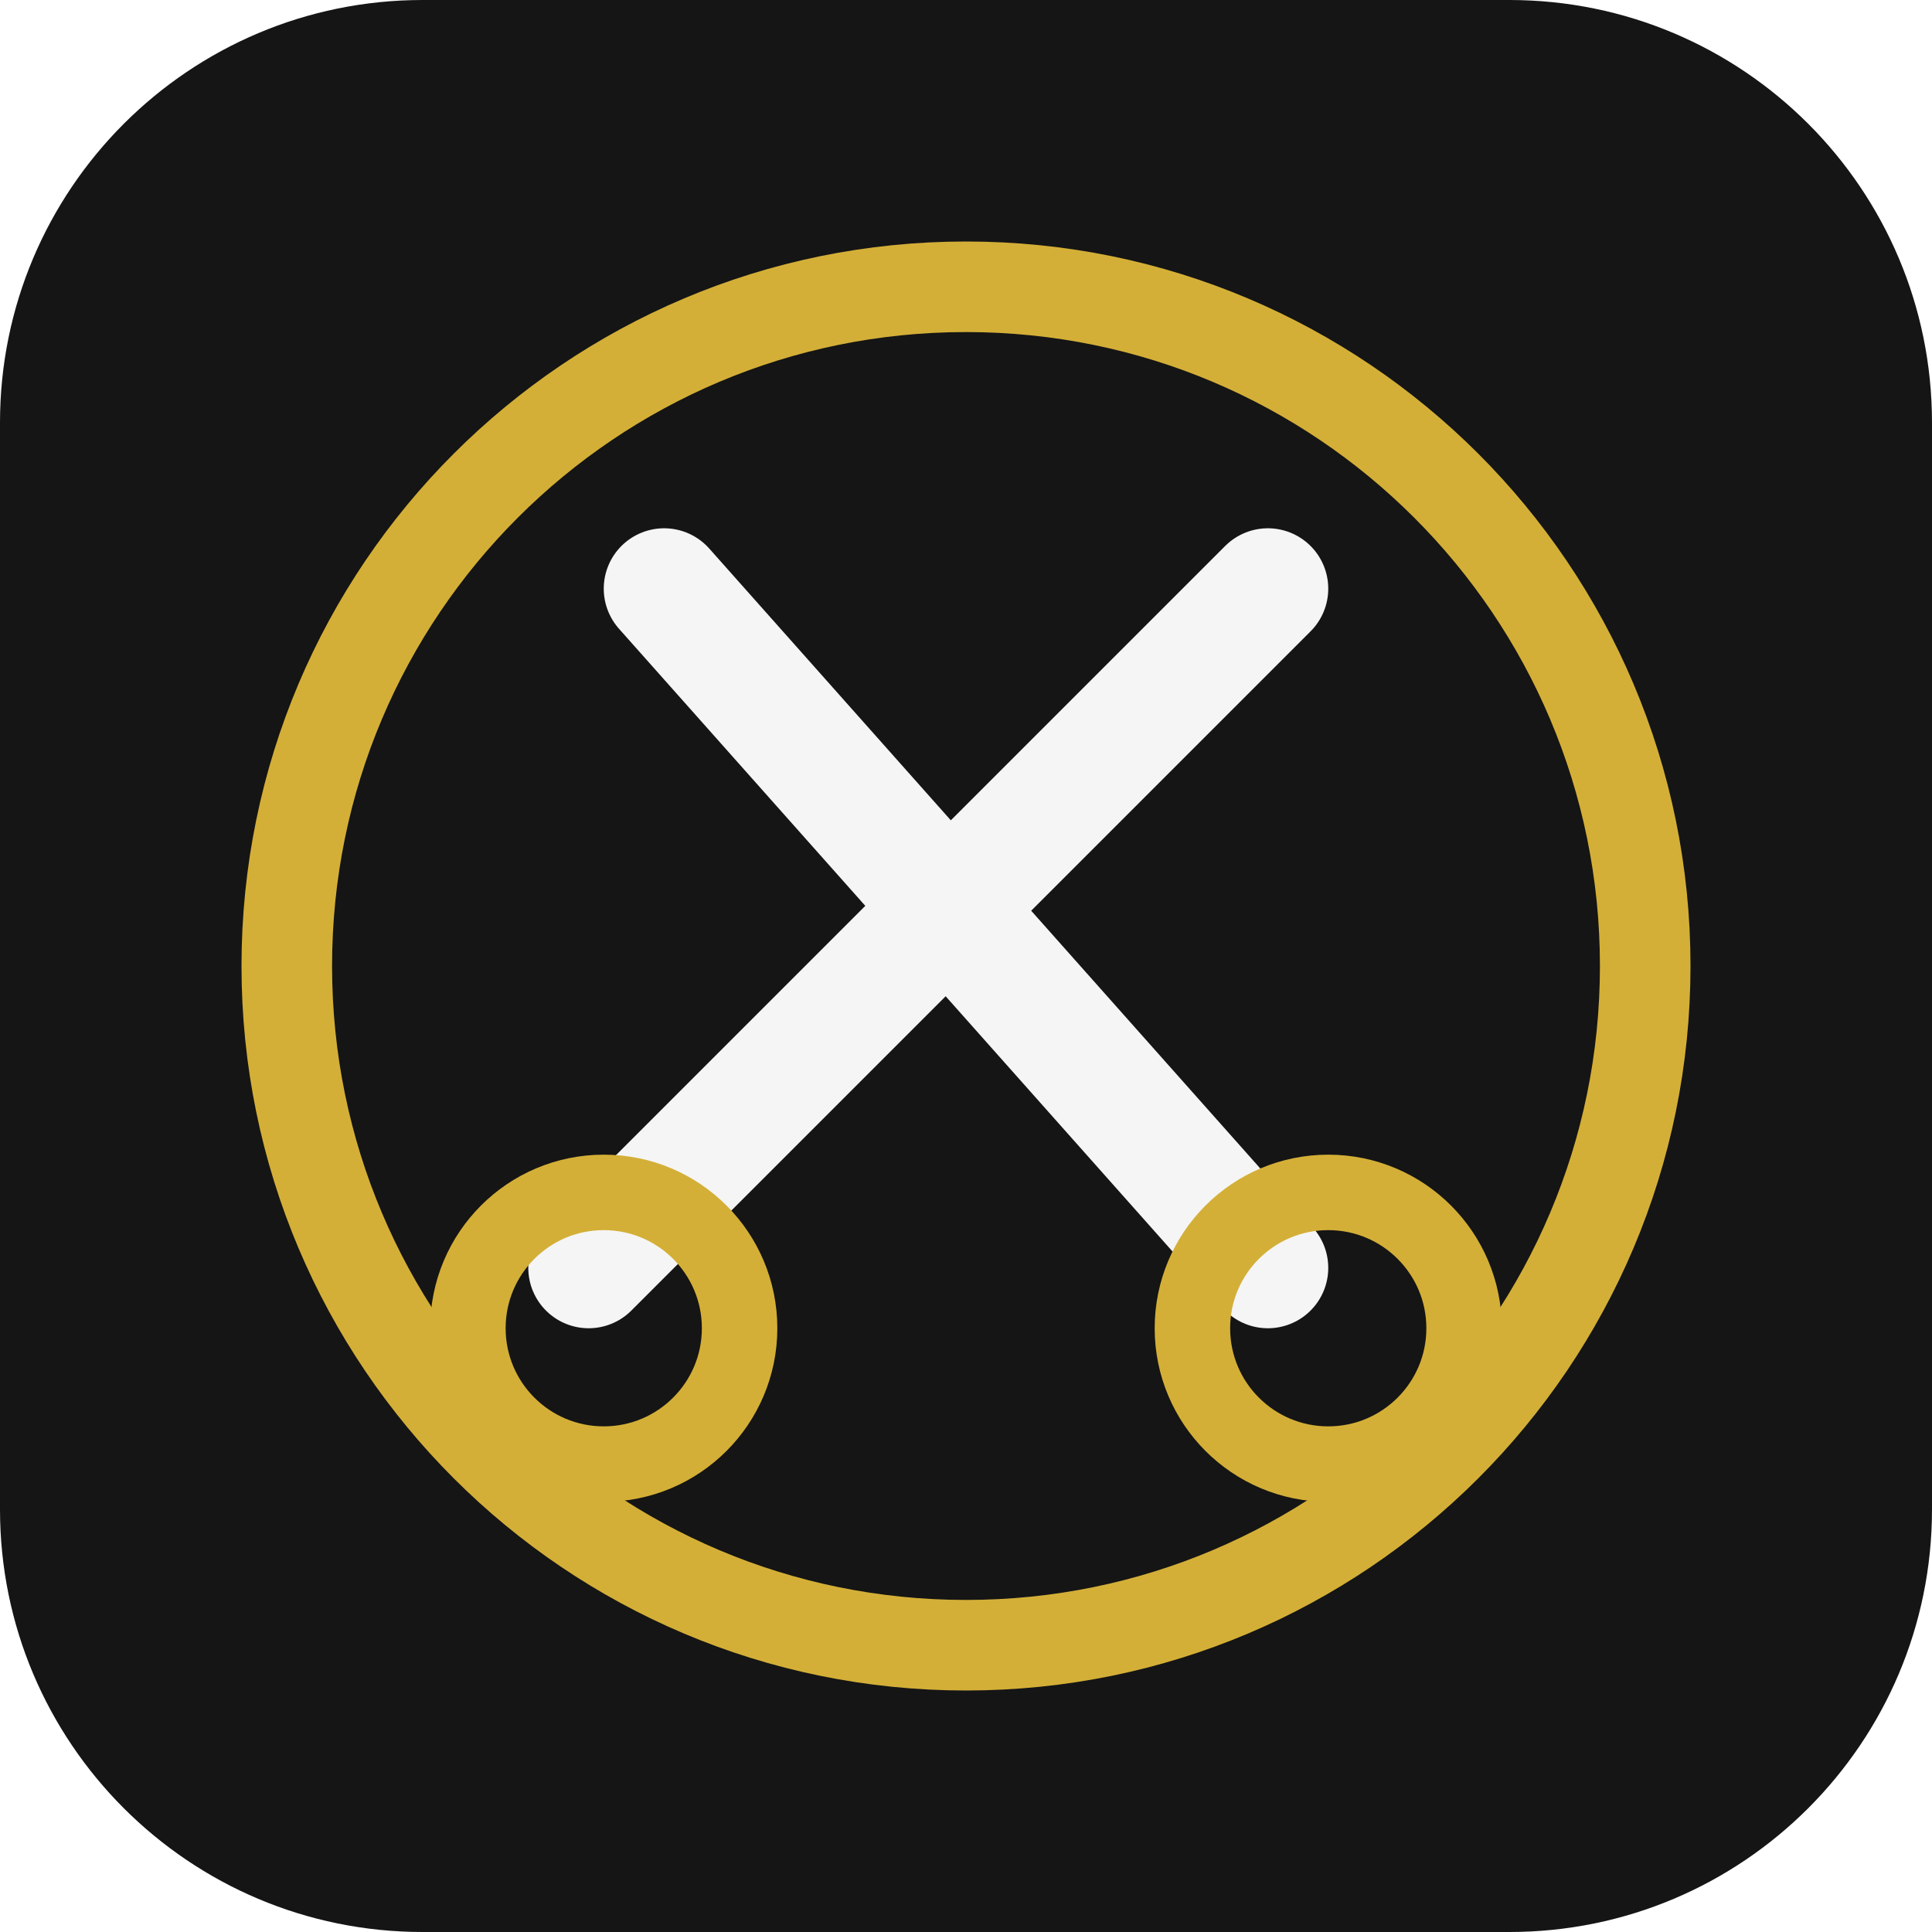
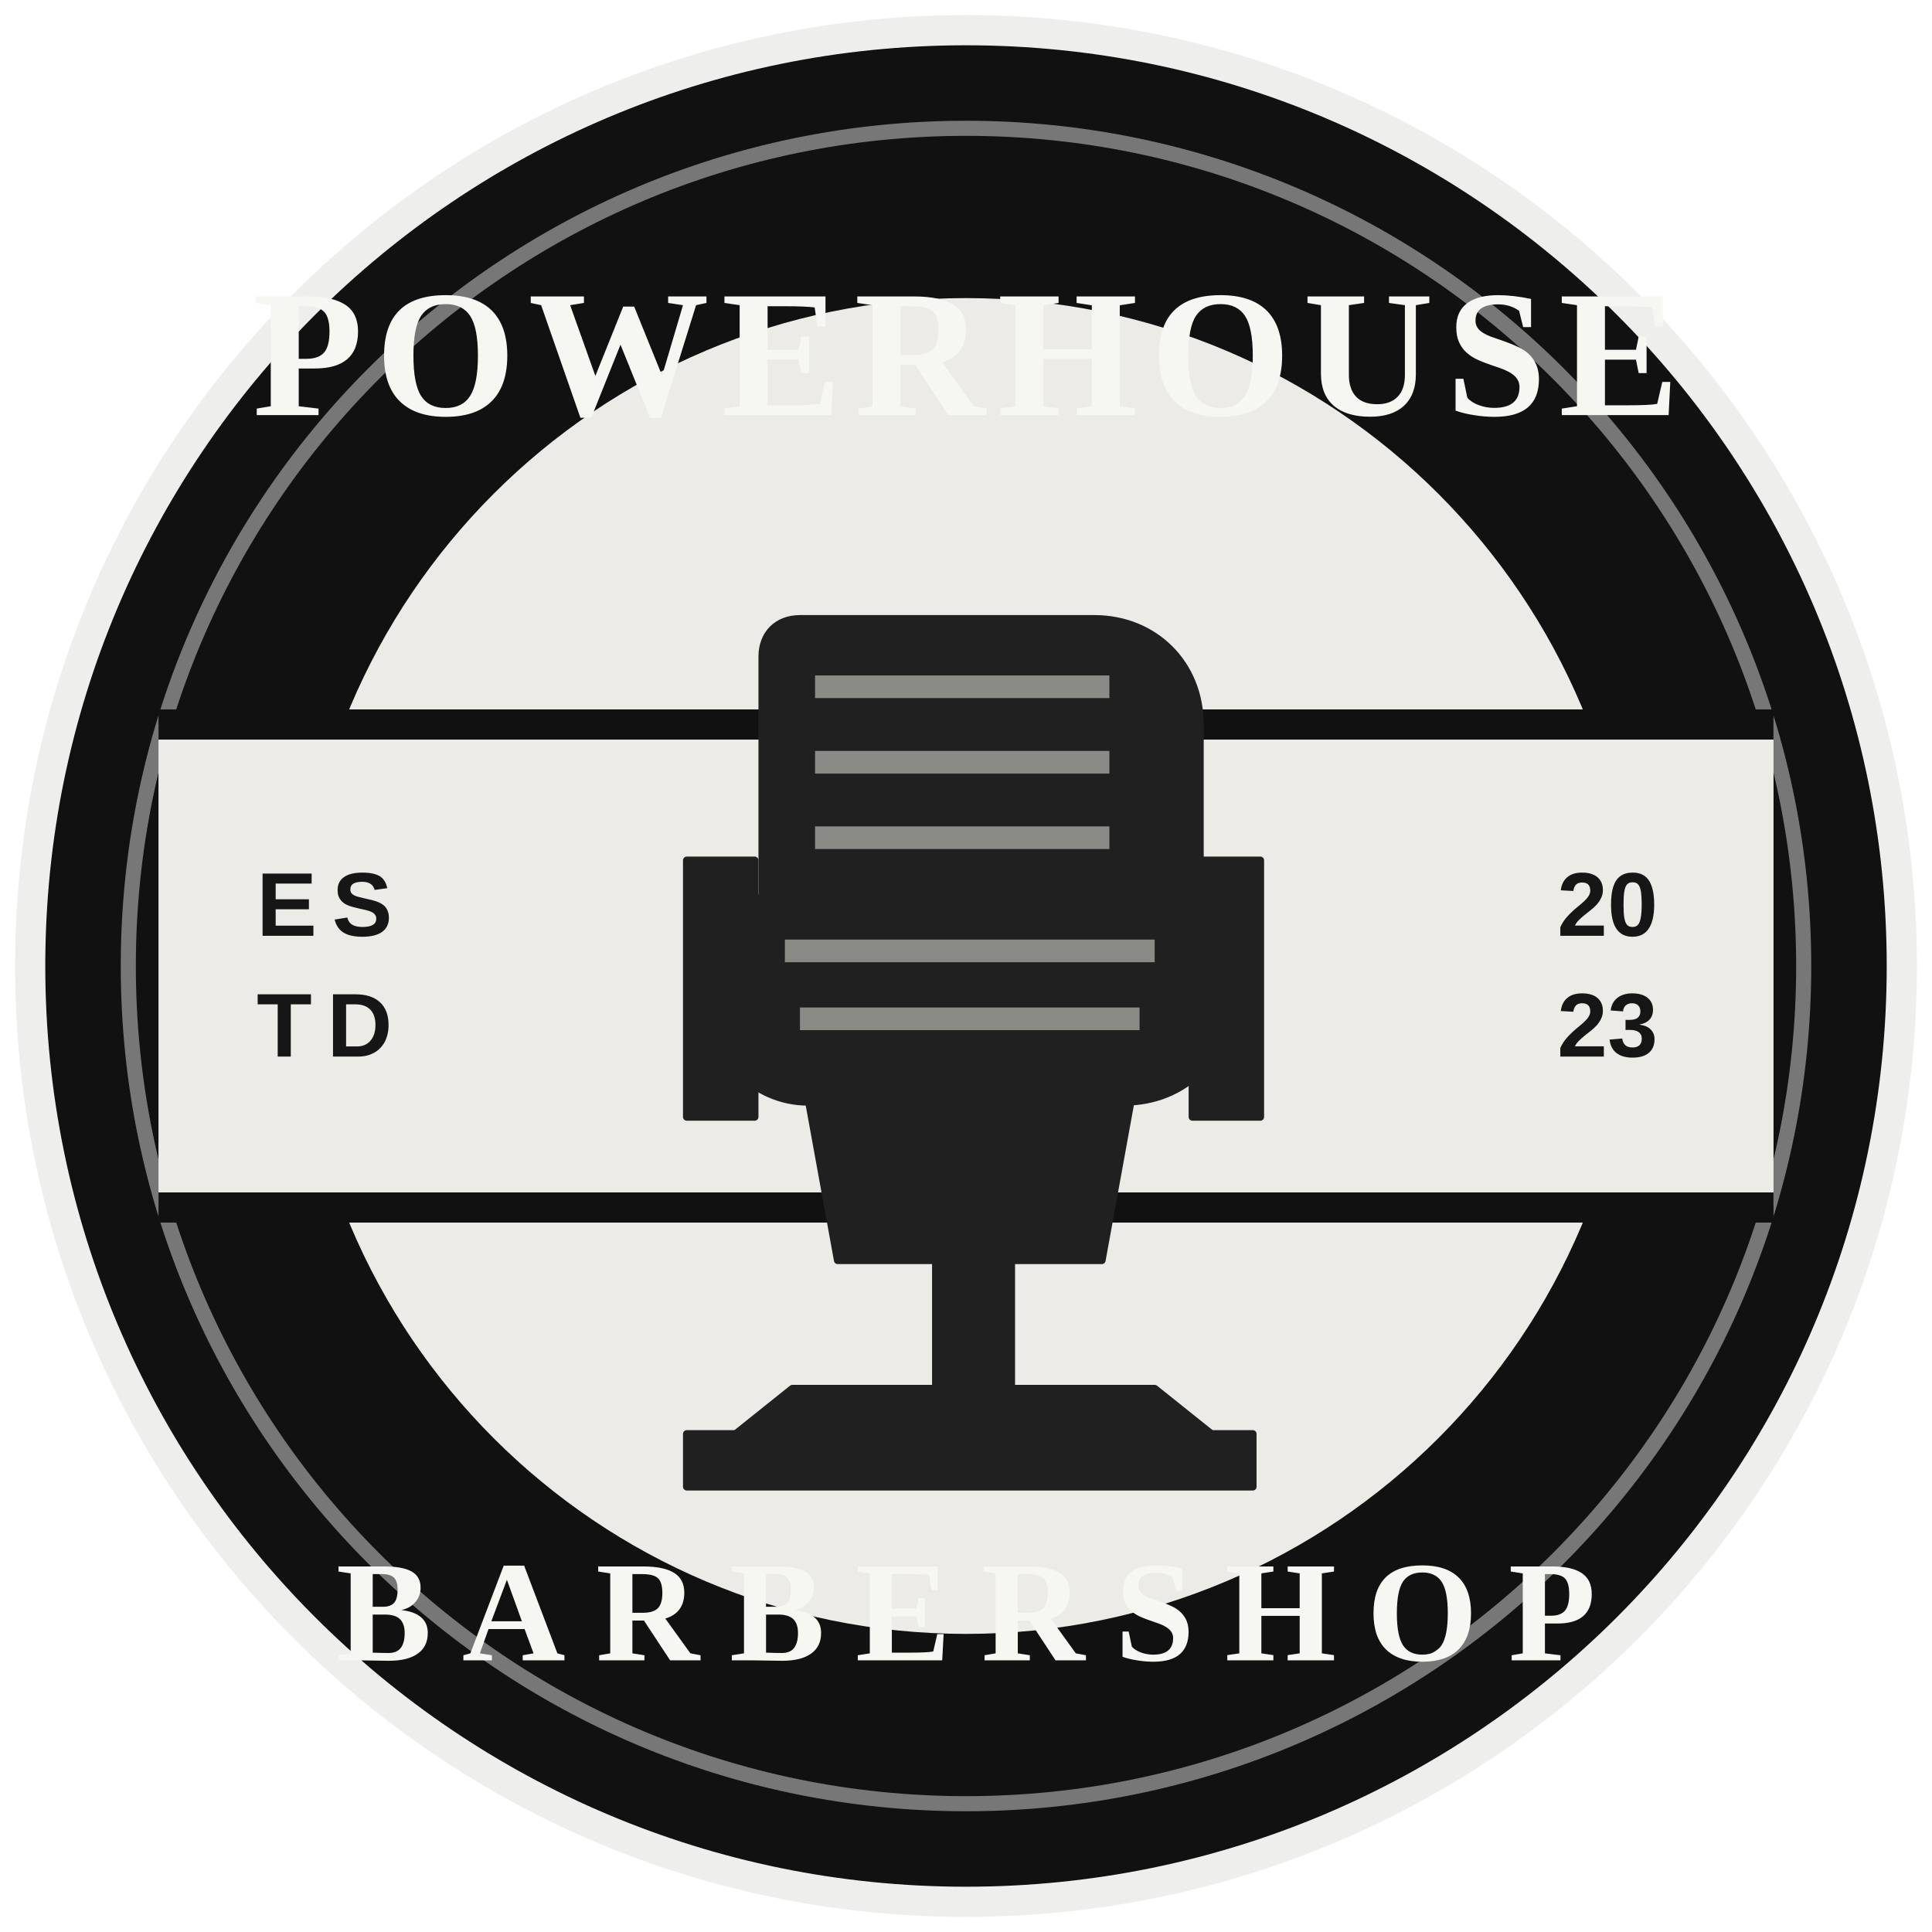
- <svg xmlns="http://www.w3.org/2000/svg" viewBox="0 0 128 128" role="img" aria-label="BarberBookings Demo">
-   <rect width="128" height="128" rx="28" fill="#151515" />
-   <circle cx="64" cy="64" r="45" fill="none" stroke="#d4af37" stroke-width="6" />
-   <path d="M39 84 84 39M44 39l40 45" fill="none" stroke="#f5f5f5" stroke-width="8" stroke-linecap="round" />
-   <circle cx="40" cy="88" r="9" fill="none" stroke="#d4af37" stroke-width="5" />
-   <circle cx="88" cy="88" r="9" fill="none" stroke="#d4af37" stroke-width="5" />
+ <svg xmlns="http://www.w3.org/2000/svg" viewBox="0 0 256 256" role="img" aria-label="Powerhouse barbershop">
+   <circle cx="128" cy="128" r="124" fill="#111111" stroke="#eeeeec" stroke-width="4" />
+   <circle cx="128" cy="128" r="111" fill="none" stroke="#777777" stroke-width="2" />
+   <circle cx="128" cy="128" r="91" fill="#ecebe7" stroke="#111111" stroke-width="5" />
+   <path d="M21 96h214v64H21z" fill="#ecebe7" />
+   <path d="M21 96h214M21 160h214" stroke="#111111" stroke-width="4" />
+   <text x="128" y="55" fill="#f6f6f3" font-family="Georgia, 'Times New Roman', serif" font-size="24" font-weight="800" letter-spacing="1.6" text-anchor="middle">POWERHOUSE</text>
+   <text x="128" y="220" fill="#f6f6f3" font-family="Georgia, 'Times New Roman', serif" font-size="19" font-weight="800" letter-spacing="4" text-anchor="middle">BARBERSHOP</text>
+   <text x="43" y="124" fill="#161616" font-family="Arial, sans-serif" font-size="12" font-weight="800" letter-spacing="2" text-anchor="middle">ES</text>
+   <text x="43" y="140" fill="#161616" font-family="Arial, sans-serif" font-size="12" font-weight="800" letter-spacing="2" text-anchor="middle">TD</text>
+   <text x="213" y="124" fill="#161616" font-family="Arial, sans-serif" font-size="12" font-weight="800" text-anchor="middle">20</text>
+   <text x="213" y="140" fill="#161616" font-family="Arial, sans-serif" font-size="12" font-weight="800" text-anchor="middle">23</text>
+   <g fill="#202020" stroke="#202020" stroke-linejoin="round">
+     <path d="M106 82h39c8 0 14 6 14 14v27h-58V87c0-3 2-5 5-5z" />
+     <path d="M94 119h69v13c0 8-6 14-14 14h-42c-7 0-13-6-13-13z" />
+     <path d="M91 114h9v34h-9zM158 114h9v34h-9z" />
+     <path d="M107 145h43l-4 22h-35z" />
+     <path d="M124 164h10v21h-10z" />
+     <path d="M105 184h48l10 8H95z" />
+     <path d="M91 190h75v7H91z" />
+   </g>
+   <g fill="none" stroke="#8a8a87" stroke-width="3">
+     <path d="M108 91h39M108 101h39M108 111h39" />
+     <path d="M104 126h49M106 135h45" />
+   </g>
</svg>
